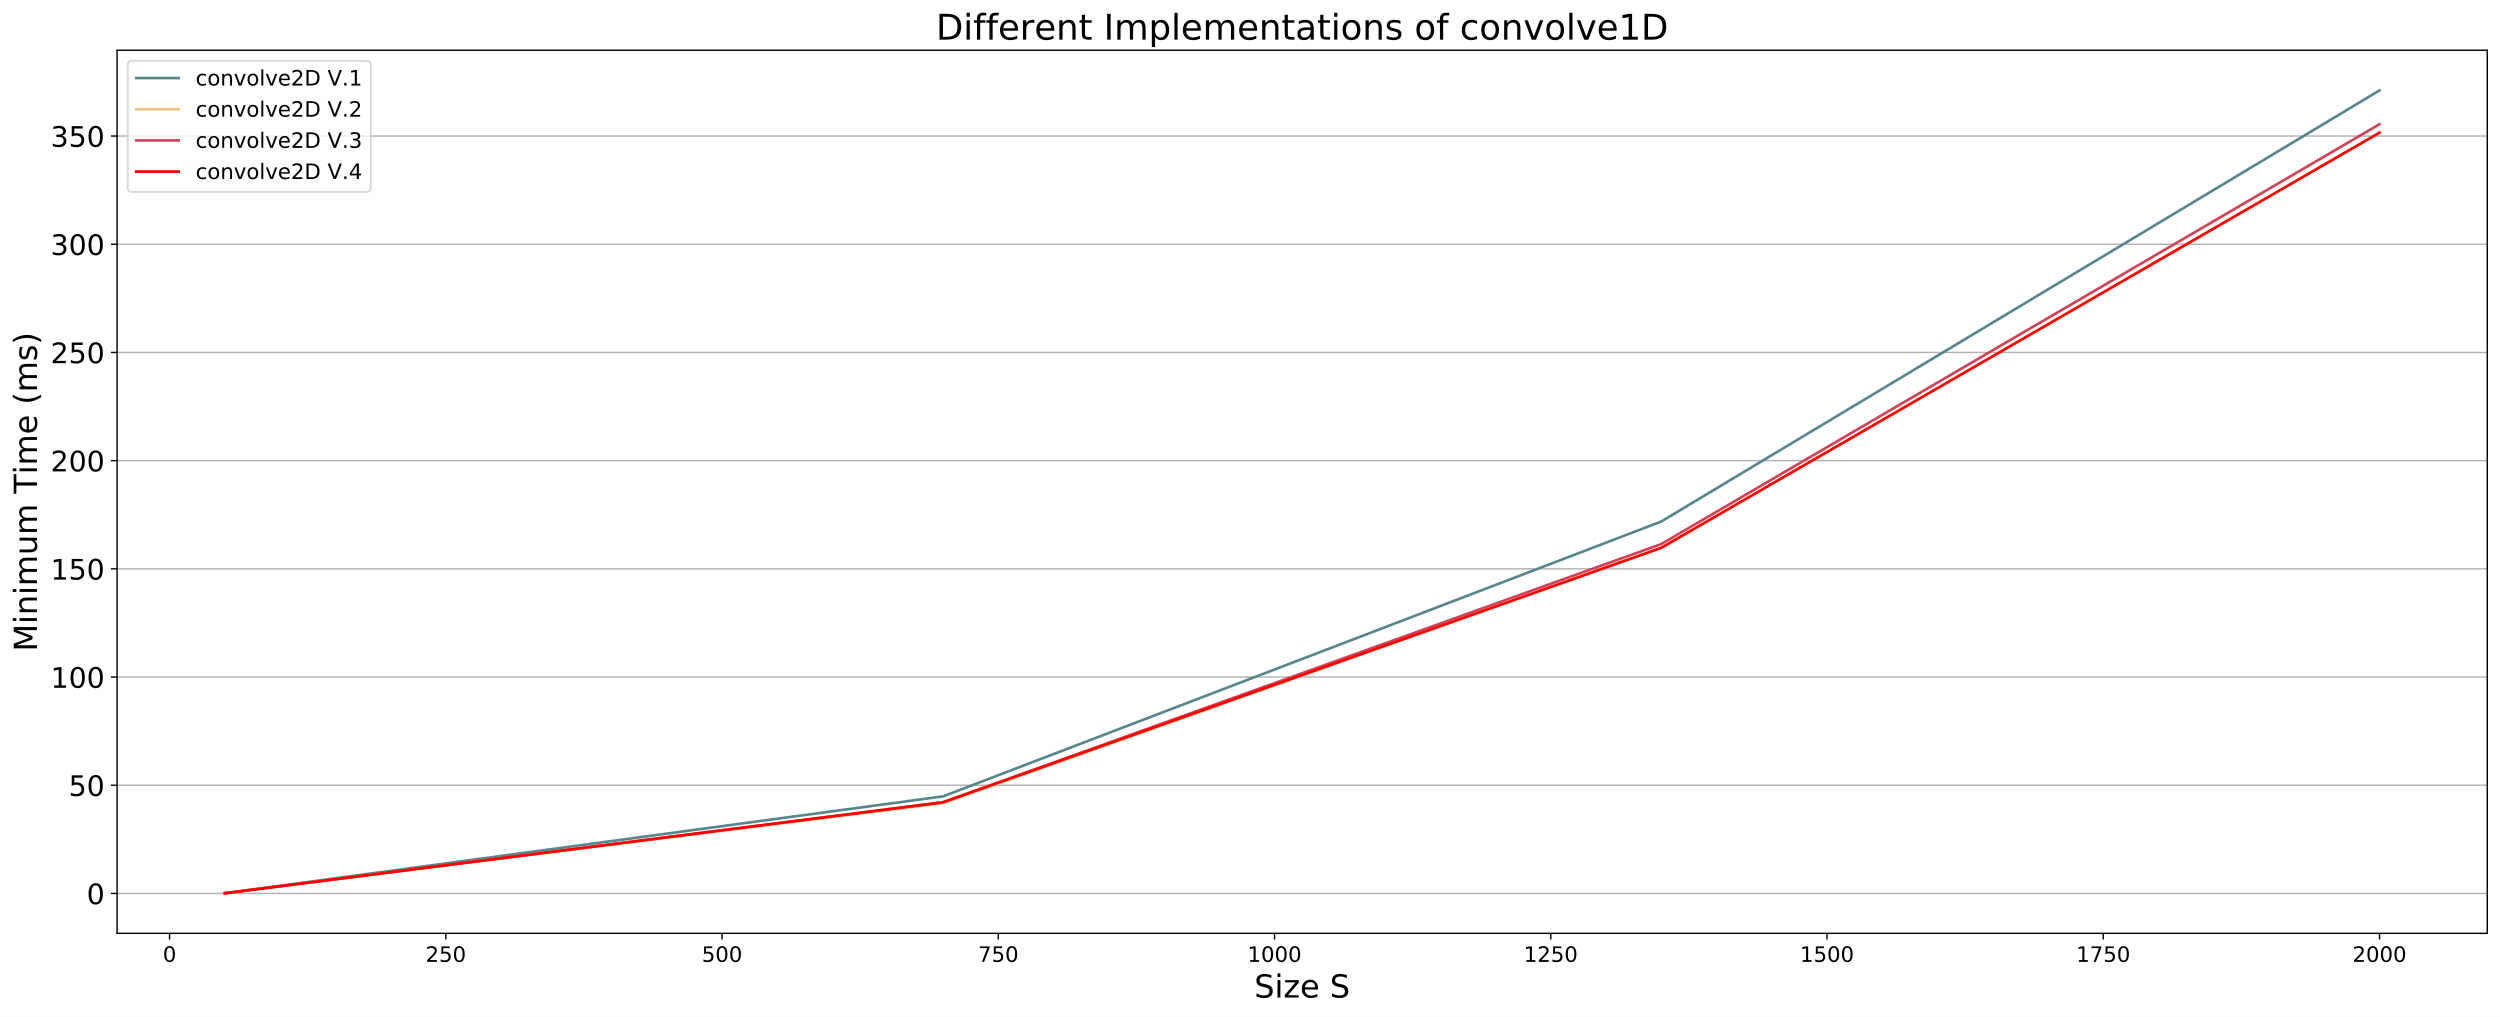
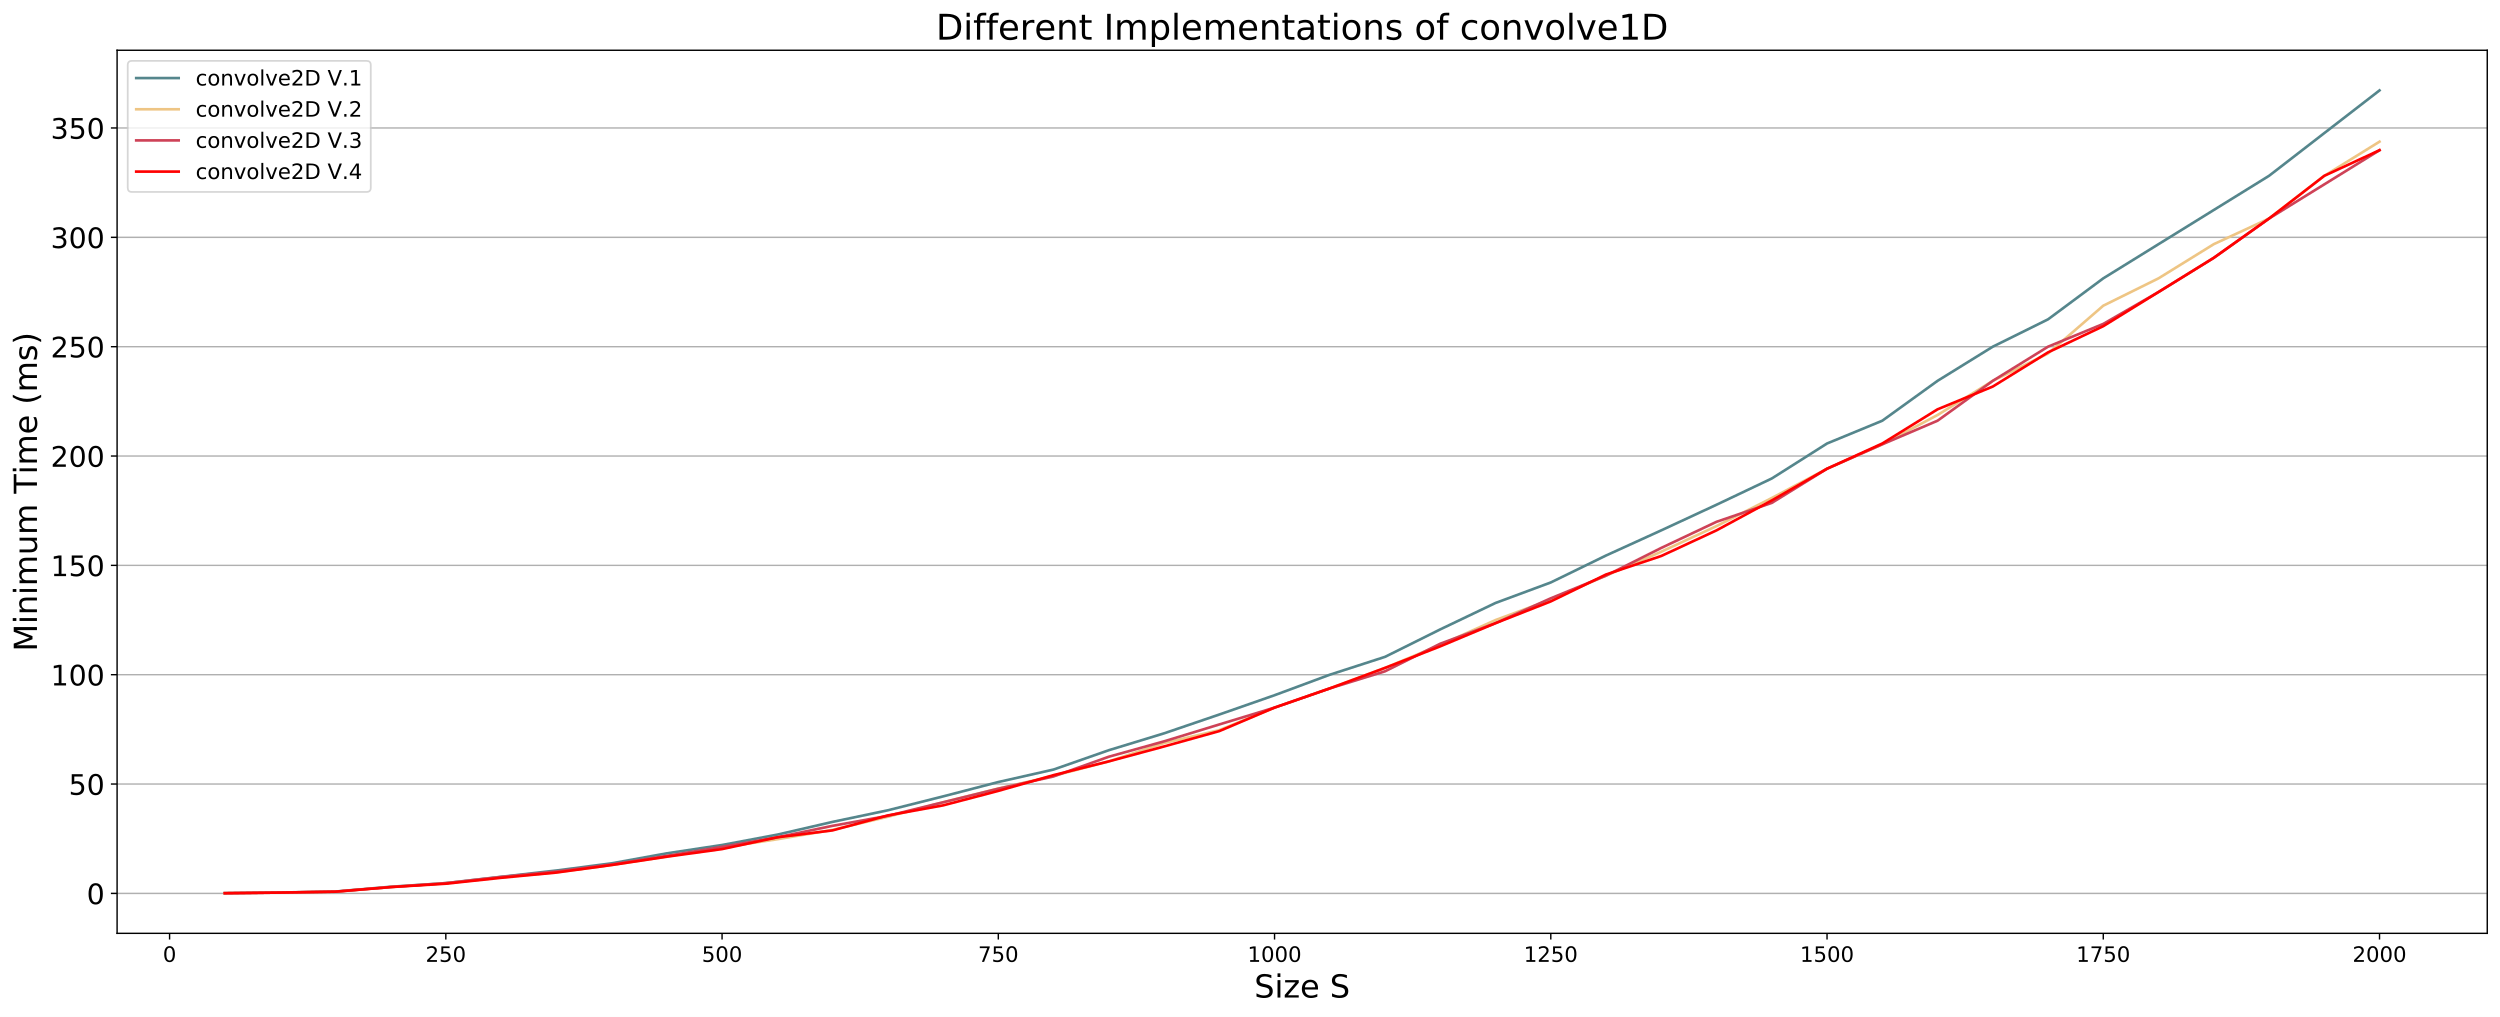
<svg xmlns="http://www.w3.org/2000/svg" xmlns:xlink="http://www.w3.org/1999/xlink" height="574.591pt" version="1.1" viewBox="0 0 1412.561 574.591" width="1412.561pt">
  <defs>
    <style type="text/css">
*{stroke-linecap:butt;stroke-linejoin:round;}
  </style>
  </defs>
  <g id="figure_1">
    <g id="patch_1">
      <path d="M 0 574.591  L 1412.561 574.591  L 1412.561 0  L 0 0  z " style="fill:#ffffff;" />
    </g>
    <g id="axes_1">
      <g id="patch_2">
        <path d="M 66.161 527.357  L 1405.361 527.357  L 1405.361 28.397  L 66.161 28.397  z " style="fill:#ffffff;" />
      </g>
      <g id="matplotlib.axis_1">
        <g id="xtick_1">
          <g id="line2d_1">
            <defs>
-               <path d="M 0 0  L 0 3.5  " id="m0a2c5db273" style="stroke:#000000;stroke-width:0.8;" />
-             </defs>
-             <g>
-               <use style="stroke:#000000;stroke-width:0.8;" x="95.817" xlink:href="#m0a2c5db273" y="527.357" />
+               <path d="M 0 0  L 0 3.5  " id="m485546e4a4" style="stroke:#000000;stroke-width:0.8;" />
+             </defs>
+             <g>
+               <use style="stroke:#000000;stroke-width:0.8;" x="95.817" xlink:href="#m485546e4a4" y="527.357" />
            </g>
          </g>
          <g id="text_1">
            <defs>
              <path d="M 31.781 66.406  Q 24.172 66.406 20.328 58.906  Q 16.5 51.422 16.5 36.375  Q 16.5 21.391 20.328 13.891  Q 24.172 6.391 31.781 6.391  Q 39.453 6.391 43.281 13.891  Q 47.125 21.391 47.125 36.375  Q 47.125 51.422 43.281 58.906  Q 39.453 66.406 31.781 66.406  z M 31.781 74.219  Q 44.047 74.219 50.516 64.516  Q 56.984 54.828 56.984 36.375  Q 56.984 17.969 50.516 8.266  Q 44.047 -1.422 31.781 -1.422  Q 19.531 -1.422 13.062 8.266  Q 6.594 17.969 6.594 36.375  Q 6.594 54.828 13.062 64.516  Q 19.531 74.219 31.781 74.219  z " id="DejaVuSans-48" />
            </defs>
            <g transform="translate(91.99907 543.475)scale(0.12 -0.12)">
              <use xlink:href="#DejaVuSans-48" />
            </g>
          </g>
        </g>
        <g id="xtick_2">
          <g id="line2d_2">
            <g>
-               <use style="stroke:#000000;stroke-width:0.8;" x="251.9" xlink:href="#m0a2c5db273" y="527.357" />
+               <use style="stroke:#000000;stroke-width:0.8;" x="251.9" xlink:href="#m485546e4a4" y="527.357" />
            </g>
          </g>
          <g id="text_2">
            <defs>
              <path d="M 19.188 8.297  L 53.609 8.297  L 53.609 0  L 7.328 0  L 7.328 8.297  Q 12.938 14.109 22.625 23.891  Q 32.328 33.688 34.812 36.531  Q 39.547 41.844 41.422 45.531  Q 43.312 49.219 43.312 52.781  Q 43.312 58.594 39.234 62.25  Q 35.156 65.922 28.609 65.922  Q 23.969 65.922 18.812 64.312  Q 13.672 62.703 7.812 59.422  L 7.812 69.391  Q 13.766 71.781 18.938 73  Q 24.125 74.219 28.422 74.219  Q 39.75 74.219 46.484 68.547  Q 53.219 62.891 53.219 53.422  Q 53.219 48.922 51.531 44.891  Q 49.859 40.875 45.406 35.406  Q 44.188 33.984 37.641 27.219  Q 31.109 20.453 19.188 8.297  z " id="DejaVuSans-50" />
              <path d="M 10.797 72.906  L 49.516 72.906  L 49.516 64.594  L 19.828 64.594  L 19.828 46.734  Q 21.969 47.469 24.109 47.828  Q 26.266 48.188 28.422 48.188  Q 40.625 48.188 47.75 41.5  Q 54.891 34.812 54.891 23.391  Q 54.891 11.625 47.562 5.094  Q 40.234 -1.422 26.906 -1.422  Q 22.312 -1.422 17.547 -0.641  Q 12.797 0.141 7.719 1.703  L 7.719 11.625  Q 12.109 9.234 16.797 8.062  Q 21.484 6.891 26.703 6.891  Q 35.156 6.891 40.078 11.328  Q 45.016 15.766 45.016 23.391  Q 45.016 31 40.078 35.438  Q 35.156 39.891 26.703 39.891  Q 22.75 39.891 18.812 39.016  Q 14.891 38.141 10.797 36.281  z " id="DejaVuSans-53" />
            </defs>
            <g transform="translate(240.448 543.475)scale(0.12 -0.12)">
              <use xlink:href="#DejaVuSans-50" />
              <use x="63.623" xlink:href="#DejaVuSans-53" />
              <use x="127.246" xlink:href="#DejaVuSans-48" />
            </g>
          </g>
        </g>
        <g id="xtick_3">
          <g id="line2d_3">
            <g>
-               <use style="stroke:#000000;stroke-width:0.8;" x="407.984" xlink:href="#m0a2c5db273" y="527.357" />
+               <use style="stroke:#000000;stroke-width:0.8;" x="407.984" xlink:href="#m485546e4a4" y="527.357" />
            </g>
          </g>
          <g id="text_3">
            <g transform="translate(396.5319 543.475)scale(0.12 -0.12)">
              <use xlink:href="#DejaVuSans-53" />
              <use x="63.623" xlink:href="#DejaVuSans-48" />
              <use x="127.246" xlink:href="#DejaVuSans-48" />
            </g>
          </g>
        </g>
        <g id="xtick_4">
          <g id="line2d_4">
            <g>
-               <use style="stroke:#000000;stroke-width:0.8;" x="564.068" xlink:href="#m0a2c5db273" y="527.357" />
+               <use style="stroke:#000000;stroke-width:0.8;" x="564.068" xlink:href="#m485546e4a4" y="527.357" />
            </g>
          </g>
          <g id="text_4">
            <defs>
              <path d="M 8.203 72.906  L 55.078 72.906  L 55.078 68.703  L 28.609 0  L 18.312 0  L 43.219 64.594  L 8.203 64.594  z " id="DejaVuSans-55" />
            </defs>
            <g transform="translate(552.6158 543.475)scale(0.12 -0.12)">
              <use xlink:href="#DejaVuSans-55" />
              <use x="63.623" xlink:href="#DejaVuSans-53" />
              <use x="127.246" xlink:href="#DejaVuSans-48" />
            </g>
          </g>
        </g>
        <g id="xtick_5">
          <g id="line2d_5">
            <g>
-               <use style="stroke:#000000;stroke-width:0.8;" x="720.152" xlink:href="#m0a2c5db273" y="527.357" />
+               <use style="stroke:#000000;stroke-width:0.8;" x="720.152" xlink:href="#m485546e4a4" y="527.357" />
            </g>
          </g>
          <g id="text_5">
            <defs>
              <path d="M 12.406 8.297  L 28.516 8.297  L 28.516 63.922  L 10.984 60.406  L 10.984 69.391  L 28.422 72.906  L 38.281 72.906  L 38.281 8.297  L 54.391 8.297  L 54.391 0  L 12.406 0  z " id="DejaVuSans-49" />
            </defs>
            <g transform="translate(704.8822 543.475)scale(0.12 -0.12)">
              <use xlink:href="#DejaVuSans-49" />
              <use x="63.623" xlink:href="#DejaVuSans-48" />
              <use x="127.246" xlink:href="#DejaVuSans-48" />
              <use x="190.869" xlink:href="#DejaVuSans-48" />
            </g>
          </g>
        </g>
        <g id="xtick_6">
          <g id="line2d_6">
            <g>
-               <use style="stroke:#000000;stroke-width:0.8;" x="876.236" xlink:href="#m0a2c5db273" y="527.357" />
+               <use style="stroke:#000000;stroke-width:0.8;" x="876.236" xlink:href="#m485546e4a4" y="527.357" />
            </g>
          </g>
          <g id="text_6">
            <g transform="translate(860.9661 543.475)scale(0.12 -0.12)">
              <use xlink:href="#DejaVuSans-49" />
              <use x="63.623" xlink:href="#DejaVuSans-50" />
              <use x="127.246" xlink:href="#DejaVuSans-53" />
              <use x="190.869" xlink:href="#DejaVuSans-48" />
            </g>
          </g>
        </g>
        <g id="xtick_7">
          <g id="line2d_7">
            <g>
-               <use style="stroke:#000000;stroke-width:0.8;" x="1032.32" xlink:href="#m0a2c5db273" y="527.357" />
+               <use style="stroke:#000000;stroke-width:0.8;" x="1032.32" xlink:href="#m485546e4a4" y="527.357" />
            </g>
          </g>
          <g id="text_7">
            <g transform="translate(1017.05 543.475)scale(0.12 -0.12)">
              <use xlink:href="#DejaVuSans-49" />
              <use x="63.623" xlink:href="#DejaVuSans-53" />
              <use x="127.246" xlink:href="#DejaVuSans-48" />
              <use x="190.869" xlink:href="#DejaVuSans-48" />
            </g>
          </g>
        </g>
        <g id="xtick_8">
          <g id="line2d_8">
            <g>
-               <use style="stroke:#000000;stroke-width:0.8;" x="1188.404" xlink:href="#m0a2c5db273" y="527.357" />
+               <use style="stroke:#000000;stroke-width:0.8;" x="1188.404" xlink:href="#m485546e4a4" y="527.357" />
            </g>
          </g>
          <g id="text_8">
            <g transform="translate(1173.134 543.475)scale(0.12 -0.12)">
              <use xlink:href="#DejaVuSans-49" />
              <use x="63.623" xlink:href="#DejaVuSans-55" />
              <use x="127.246" xlink:href="#DejaVuSans-53" />
              <use x="190.869" xlink:href="#DejaVuSans-48" />
            </g>
          </g>
        </g>
        <g id="xtick_9">
          <g id="line2d_9">
            <g>
-               <use style="stroke:#000000;stroke-width:0.8;" x="1344.488" xlink:href="#m0a2c5db273" y="527.357" />
+               <use style="stroke:#000000;stroke-width:0.8;" x="1344.488" xlink:href="#m485546e4a4" y="527.357" />
            </g>
          </g>
          <g id="text_9">
            <g transform="translate(1329.218 543.475)scale(0.12 -0.12)">
              <use xlink:href="#DejaVuSans-50" />
              <use x="63.623" xlink:href="#DejaVuSans-48" />
              <use x="127.246" xlink:href="#DejaVuSans-48" />
              <use x="190.869" xlink:href="#DejaVuSans-48" />
            </g>
          </g>
        </g>
        <g id="text_10">
          <defs>
            <path d="M 53.516 70.516  L 53.516 60.891  Q 47.906 63.578 42.922 64.891  Q 37.938 66.219 33.297 66.219  Q 25.25 66.219 20.875 63.094  Q 16.5 59.969 16.5 54.203  Q 16.5 49.359 19.406 46.891  Q 22.312 44.438 30.422 42.922  L 36.375 41.703  Q 47.406 39.594 52.656 34.297  Q 57.906 29 57.906 20.125  Q 57.906 9.516 50.797 4.047  Q 43.703 -1.422 29.984 -1.422  Q 24.812 -1.422 18.969 -0.25  Q 13.141 0.922 6.891 3.219  L 6.891 13.375  Q 12.891 10.016 18.656 8.297  Q 24.422 6.594 29.984 6.594  Q 38.422 6.594 43.016 9.906  Q 47.609 13.234 47.609 19.391  Q 47.609 24.75 44.312 27.781  Q 41.016 30.812 33.5 32.328  L 27.484 33.5  Q 16.453 35.688 11.516 40.375  Q 6.594 45.062 6.594 53.422  Q 6.594 63.094 13.406 68.656  Q 20.219 74.219 32.172 74.219  Q 37.312 74.219 42.625 73.281  Q 47.953 72.359 53.516 70.516  z " id="DejaVuSans-83" />
            <path d="M 9.422 54.688  L 18.406 54.688  L 18.406 0  L 9.422 0  z M 9.422 75.984  L 18.406 75.984  L 18.406 64.594  L 9.422 64.594  z " id="DejaVuSans-105" />
            <path d="M 5.516 54.688  L 48.188 54.688  L 48.188 46.484  L 14.406 7.172  L 48.188 7.172  L 48.188 0  L 4.297 0  L 4.297 8.203  L 38.094 47.516  L 5.516 47.516  z " id="DejaVuSans-122" />
            <path d="M 56.203 29.594  L 56.203 25.203  L 14.891 25.203  Q 15.484 15.922 20.484 11.062  Q 25.484 6.203 34.422 6.203  Q 39.594 6.203 44.453 7.469  Q 49.312 8.734 54.109 11.281  L 54.109 2.781  Q 49.266 0.734 44.188 -0.344  Q 39.109 -1.422 33.891 -1.422  Q 20.797 -1.422 13.156 6.188  Q 5.516 13.812 5.516 26.812  Q 5.516 40.234 12.766 48.109  Q 20.016 56 32.328 56  Q 43.359 56 49.781 48.891  Q 56.203 41.797 56.203 29.594  z M 47.219 32.234  Q 47.125 39.594 43.094 43.984  Q 39.062 48.391 32.422 48.391  Q 24.906 48.391 20.391 44.141  Q 15.875 39.891 15.188 32.172  z " id="DejaVuSans-101" />
            <path id="DejaVuSans-32" />
          </defs>
          <g transform="translate(708.7114 563.6478)scale(0.18 -0.18)">
            <use xlink:href="#DejaVuSans-83" />
            <use x="63.477" xlink:href="#DejaVuSans-105" />
            <use x="91.26" xlink:href="#DejaVuSans-122" />
            <use x="143.75" xlink:href="#DejaVuSans-101" />
            <use x="205.273" xlink:href="#DejaVuSans-32" />
            <use x="237.061" xlink:href="#DejaVuSans-83" />
          </g>
        </g>
      </g>
      <g id="matplotlib.axis_2">
        <g id="ytick_1">
          <g id="line2d_10">
-             <path clip-path="url(#pbd339a9c5f)" d="M 66.161 504.801  L 1405.361 504.801  " style="fill:none;stroke:#b0b0b0;stroke-linecap:square;stroke-width:0.8;" />
+             <path clip-path="url(#p4a78589c03)" d="M 66.161 504.794  L 1405.361 504.794  " style="fill:none;stroke:#b0b0b0;stroke-linecap:square;stroke-width:0.8;" />
          </g>
          <g id="line2d_11">
            <defs>
-               <path d="M 0 0  L -3.5 0  " id="me8e2645ef2" style="stroke:#000000;stroke-width:0.8;" />
-             </defs>
-             <g>
-               <use style="stroke:#000000;stroke-width:0.8;" x="66.161" xlink:href="#me8e2645ef2" y="504.801" />
+               <path d="M 0 0  L -3.5 0  " id="m4f7c44a7b8" style="stroke:#000000;stroke-width:0.8;" />
+             </defs>
+             <g>
+               <use style="stroke:#000000;stroke-width:0.8;" x="66.161" xlink:href="#m4f7c44a7b8" y="504.794" />
            </g>
          </g>
          <g id="text_11">
-             <g transform="translate(48.98063 510.8798)scale(0.16 -0.16)">
+             <g transform="translate(48.98063 510.8732)scale(0.16 -0.16)">
              <use xlink:href="#DejaVuSans-48" />
            </g>
          </g>
        </g>
        <g id="ytick_2">
          <g id="line2d_12">
-             <path clip-path="url(#pbd339a9c5f)" d="M 66.161 443.668  L 1405.361 443.668  " style="fill:none;stroke:#b0b0b0;stroke-linecap:square;stroke-width:0.8;" />
+             <path clip-path="url(#p4a78589c03)" d="M 66.161 443.012  L 1405.361 443.012  " style="fill:none;stroke:#b0b0b0;stroke-linecap:square;stroke-width:0.8;" />
          </g>
          <g id="line2d_13">
            <g>
-               <use style="stroke:#000000;stroke-width:0.8;" x="66.161" xlink:href="#me8e2645ef2" y="443.668" />
+               <use style="stroke:#000000;stroke-width:0.8;" x="66.161" xlink:href="#m4f7c44a7b8" y="443.012" />
            </g>
          </g>
          <g id="text_12">
-             <g transform="translate(38.80062 449.7464)scale(0.16 -0.16)">
+             <g transform="translate(38.80062 449.0904)scale(0.16 -0.16)">
              <use xlink:href="#DejaVuSans-53" />
              <use x="63.623" xlink:href="#DejaVuSans-48" />
            </g>
          </g>
        </g>
        <g id="ytick_3">
          <g id="line2d_14">
-             <path clip-path="url(#pbd339a9c5f)" d="M 66.161 382.534  L 1405.361 382.534  " style="fill:none;stroke:#b0b0b0;stroke-linecap:square;stroke-width:0.8;" />
+             <path clip-path="url(#p4a78589c03)" d="M 66.161 381.229  L 1405.361 381.229  " style="fill:none;stroke:#b0b0b0;stroke-linecap:square;stroke-width:0.8;" />
          </g>
          <g id="line2d_15">
            <g>
-               <use style="stroke:#000000;stroke-width:0.8;" x="66.161" xlink:href="#me8e2645ef2" y="382.534" />
+               <use style="stroke:#000000;stroke-width:0.8;" x="66.161" xlink:href="#m4f7c44a7b8" y="381.229" />
            </g>
          </g>
          <g id="text_13">
-             <g transform="translate(28.62063 388.6131)scale(0.16 -0.16)">
+             <g transform="translate(28.62063 387.3076)scale(0.16 -0.16)">
              <use xlink:href="#DejaVuSans-49" />
              <use x="63.623" xlink:href="#DejaVuSans-48" />
              <use x="127.246" xlink:href="#DejaVuSans-48" />
            </g>
          </g>
        </g>
        <g id="ytick_4">
          <g id="line2d_16">
-             <path clip-path="url(#pbd339a9c5f)" d="M 66.161 321.401  L 1405.361 321.401  " style="fill:none;stroke:#b0b0b0;stroke-linecap:square;stroke-width:0.8;" />
+             <path clip-path="url(#p4a78589c03)" d="M 66.161 319.446  L 1405.361 319.446  " style="fill:none;stroke:#b0b0b0;stroke-linecap:square;stroke-width:0.8;" />
          </g>
          <g id="line2d_17">
            <g>
-               <use style="stroke:#000000;stroke-width:0.8;" x="66.161" xlink:href="#me8e2645ef2" y="321.401" />
+               <use style="stroke:#000000;stroke-width:0.8;" x="66.161" xlink:href="#m4f7c44a7b8" y="319.446" />
            </g>
          </g>
          <g id="text_14">
-             <g transform="translate(28.62063 327.4797)scale(0.16 -0.16)">
+             <g transform="translate(28.62063 325.5247)scale(0.16 -0.16)">
              <use xlink:href="#DejaVuSans-49" />
              <use x="63.623" xlink:href="#DejaVuSans-53" />
              <use x="127.246" xlink:href="#DejaVuSans-48" />
            </g>
          </g>
        </g>
        <g id="ytick_5">
          <g id="line2d_18">
-             <path clip-path="url(#pbd339a9c5f)" d="M 66.161 260.268  L 1405.361 260.268  " style="fill:none;stroke:#b0b0b0;stroke-linecap:square;stroke-width:0.8;" />
+             <path clip-path="url(#p4a78589c03)" d="M 66.161 257.663  L 1405.361 257.663  " style="fill:none;stroke:#b0b0b0;stroke-linecap:square;stroke-width:0.8;" />
          </g>
          <g id="line2d_19">
            <g>
-               <use style="stroke:#000000;stroke-width:0.8;" x="66.161" xlink:href="#me8e2645ef2" y="260.268" />
+               <use style="stroke:#000000;stroke-width:0.8;" x="66.161" xlink:href="#m4f7c44a7b8" y="257.663" />
            </g>
          </g>
          <g id="text_15">
-             <g transform="translate(28.62063 266.3464)scale(0.16 -0.16)">
+             <g transform="translate(28.62063 263.7419)scale(0.16 -0.16)">
              <use xlink:href="#DejaVuSans-50" />
              <use x="63.623" xlink:href="#DejaVuSans-48" />
              <use x="127.246" xlink:href="#DejaVuSans-48" />
            </g>
          </g>
        </g>
        <g id="ytick_6">
          <g id="line2d_20">
-             <path clip-path="url(#pbd339a9c5f)" d="M 66.161 199.134  L 1405.361 199.134  " style="fill:none;stroke:#b0b0b0;stroke-linecap:square;stroke-width:0.8;" />
+             <path clip-path="url(#p4a78589c03)" d="M 66.161 195.88  L 1405.361 195.88  " style="fill:none;stroke:#b0b0b0;stroke-linecap:square;stroke-width:0.8;" />
          </g>
          <g id="line2d_21">
            <g>
-               <use style="stroke:#000000;stroke-width:0.8;" x="66.161" xlink:href="#me8e2645ef2" y="199.134" />
+               <use style="stroke:#000000;stroke-width:0.8;" x="66.161" xlink:href="#m4f7c44a7b8" y="195.88" />
            </g>
          </g>
          <g id="text_16">
-             <g transform="translate(28.62063 205.213)scale(0.16 -0.16)">
+             <g transform="translate(28.62063 201.9591)scale(0.16 -0.16)">
              <use xlink:href="#DejaVuSans-50" />
              <use x="63.623" xlink:href="#DejaVuSans-53" />
              <use x="127.246" xlink:href="#DejaVuSans-48" />
            </g>
          </g>
        </g>
        <g id="ytick_7">
          <g id="line2d_22">
-             <path clip-path="url(#pbd339a9c5f)" d="M 66.161 138.001  L 1405.361 138.001  " style="fill:none;stroke:#b0b0b0;stroke-linecap:square;stroke-width:0.8;" />
+             <path clip-path="url(#p4a78589c03)" d="M 66.161 134.098  L 1405.361 134.098  " style="fill:none;stroke:#b0b0b0;stroke-linecap:square;stroke-width:0.8;" />
          </g>
          <g id="line2d_23">
            <g>
-               <use style="stroke:#000000;stroke-width:0.8;" x="66.161" xlink:href="#me8e2645ef2" y="138.001" />
+               <use style="stroke:#000000;stroke-width:0.8;" x="66.161" xlink:href="#m4f7c44a7b8" y="134.098" />
            </g>
          </g>
          <g id="text_17">
            <defs>
              <path d="M 40.578 39.312  Q 47.656 37.797 51.625 33  Q 55.609 28.219 55.609 21.188  Q 55.609 10.406 48.188 4.484  Q 40.766 -1.422 27.094 -1.422  Q 22.516 -1.422 17.656 -0.516  Q 12.797 0.391 7.625 2.203  L 7.625 11.719  Q 11.719 9.328 16.594 8.109  Q 21.484 6.891 26.812 6.891  Q 36.078 6.891 40.938 10.547  Q 45.797 14.203 45.797 21.188  Q 45.797 27.641 41.281 31.266  Q 36.766 34.906 28.719 34.906  L 20.219 34.906  L 20.219 43.016  L 29.109 43.016  Q 36.375 43.016 40.234 45.922  Q 44.094 48.828 44.094 54.297  Q 44.094 59.906 40.109 62.906  Q 36.141 65.922 28.719 65.922  Q 24.656 65.922 20.016 65.031  Q 15.375 64.156 9.812 62.312  L 9.812 71.094  Q 15.438 72.656 20.344 73.438  Q 25.25 74.219 29.594 74.219  Q 40.828 74.219 47.359 69.109  Q 53.906 64.016 53.906 55.328  Q 53.906 49.266 50.438 45.094  Q 46.969 40.922 40.578 39.312  z " id="DejaVuSans-51" />
            </defs>
-             <g transform="translate(28.62063 144.0796)scale(0.16 -0.16)">
+             <g transform="translate(28.62063 140.1763)scale(0.16 -0.16)">
              <use xlink:href="#DejaVuSans-51" />
              <use x="63.623" xlink:href="#DejaVuSans-48" />
              <use x="127.246" xlink:href="#DejaVuSans-48" />
            </g>
          </g>
        </g>
        <g id="ytick_8">
          <g id="line2d_24">
-             <path clip-path="url(#pbd339a9c5f)" d="M 66.161 76.868  L 1405.361 76.868  " style="fill:none;stroke:#b0b0b0;stroke-linecap:square;stroke-width:0.8;" />
+             <path clip-path="url(#p4a78589c03)" d="M 66.161 72.315  L 1405.361 72.315  " style="fill:none;stroke:#b0b0b0;stroke-linecap:square;stroke-width:0.8;" />
          </g>
          <g id="line2d_25">
            <g>
-               <use style="stroke:#000000;stroke-width:0.8;" x="66.161" xlink:href="#me8e2645ef2" y="76.868" />
+               <use style="stroke:#000000;stroke-width:0.8;" x="66.161" xlink:href="#m4f7c44a7b8" y="72.315" />
            </g>
          </g>
          <g id="text_18">
-             <g transform="translate(28.62063 82.94626)scale(0.16 -0.16)">
+             <g transform="translate(28.62063 78.39347)scale(0.16 -0.16)">
              <use xlink:href="#DejaVuSans-51" />
              <use x="63.623" xlink:href="#DejaVuSans-53" />
              <use x="127.246" xlink:href="#DejaVuSans-48" />
            </g>
          </g>
        </g>
        <g id="text_19">
          <defs>
            <path d="M 9.812 72.906  L 24.516 72.906  L 43.109 23.297  L 61.812 72.906  L 76.516 72.906  L 76.516 0  L 66.891 0  L 66.891 64.016  L 48.094 14.016  L 38.188 14.016  L 19.391 64.016  L 19.391 0  L 9.812 0  z " id="DejaVuSans-77" />
            <path d="M 54.891 33.016  L 54.891 0  L 45.906 0  L 45.906 32.719  Q 45.906 40.484 42.875 44.328  Q 39.844 48.188 33.797 48.188  Q 26.516 48.188 22.312 43.547  Q 18.109 38.922 18.109 30.906  L 18.109 0  L 9.078 0  L 9.078 54.688  L 18.109 54.688  L 18.109 46.188  Q 21.344 51.125 25.703 53.562  Q 30.078 56 35.797 56  Q 45.219 56 50.047 50.172  Q 54.891 44.344 54.891 33.016  z " id="DejaVuSans-110" />
            <path d="M 52 44.188  Q 55.375 50.25 60.062 53.125  Q 64.75 56 71.094 56  Q 79.641 56 84.281 50.016  Q 88.922 44.047 88.922 33.016  L 88.922 0  L 79.891 0  L 79.891 32.719  Q 79.891 40.578 77.094 44.375  Q 74.312 48.188 68.609 48.188  Q 61.625 48.188 57.562 43.547  Q 53.516 38.922 53.516 30.906  L 53.516 0  L 44.484 0  L 44.484 32.719  Q 44.484 40.625 41.703 44.406  Q 38.922 48.188 33.109 48.188  Q 26.219 48.188 22.156 43.531  Q 18.109 38.875 18.109 30.906  L 18.109 0  L 9.078 0  L 9.078 54.688  L 18.109 54.688  L 18.109 46.188  Q 21.188 51.219 25.484 53.609  Q 29.781 56 35.688 56  Q 41.656 56 45.828 52.969  Q 50 49.953 52 44.188  z " id="DejaVuSans-109" />
            <path d="M 8.5 21.578  L 8.5 54.688  L 17.484 54.688  L 17.484 21.922  Q 17.484 14.156 20.5 10.266  Q 23.531 6.391 29.594 6.391  Q 36.859 6.391 41.078 11.031  Q 45.312 15.672 45.312 23.688  L 45.312 54.688  L 54.297 54.688  L 54.297 0  L 45.312 0  L 45.312 8.406  Q 42.047 3.422 37.719 1  Q 33.406 -1.422 27.688 -1.422  Q 18.266 -1.422 13.375 4.438  Q 8.5 10.297 8.5 21.578  z M 31.109 56  z " id="DejaVuSans-117" />
            <path d="M -0.297 72.906  L 61.375 72.906  L 61.375 64.594  L 35.5 64.594  L 35.5 0  L 25.594 0  L 25.594 64.594  L -0.297 64.594  z " id="DejaVuSans-84" />
            <path d="M 31 75.875  Q 24.469 64.656 21.281 53.656  Q 18.109 42.672 18.109 31.391  Q 18.109 20.125 21.312 9.062  Q 24.516 -2 31 -13.188  L 23.188 -13.188  Q 15.875 -1.703 12.234 9.375  Q 8.594 20.453 8.594 31.391  Q 8.594 42.281 12.203 53.312  Q 15.828 64.359 23.188 75.875  z " id="DejaVuSans-40" />
            <path d="M 44.281 53.078  L 44.281 44.578  Q 40.484 46.531 36.375 47.5  Q 32.281 48.484 27.875 48.484  Q 21.188 48.484 17.844 46.438  Q 14.5 44.391 14.5 40.281  Q 14.5 37.156 16.891 35.375  Q 19.281 33.594 26.516 31.984  L 29.594 31.297  Q 39.156 29.25 43.188 25.516  Q 47.219 21.781 47.219 15.094  Q 47.219 7.469 41.188 3.016  Q 35.156 -1.422 24.609 -1.422  Q 20.219 -1.422 15.453 -0.562  Q 10.688 0.297 5.422 2  L 5.422 11.281  Q 10.406 8.688 15.234 7.391  Q 20.062 6.109 24.812 6.109  Q 31.156 6.109 34.562 8.281  Q 37.984 10.453 37.984 14.406  Q 37.984 18.062 35.516 20.016  Q 33.062 21.969 24.703 23.781  L 21.578 24.516  Q 13.234 26.266 9.516 29.906  Q 5.812 33.547 5.812 39.891  Q 5.812 47.609 11.281 51.797  Q 16.75 56 26.812 56  Q 31.781 56 36.172 55.266  Q 40.578 54.547 44.281 53.078  z " id="DejaVuSans-115" />
            <path d="M 8.016 75.875  L 15.828 75.875  Q 23.141 64.359 26.781 53.312  Q 30.422 42.281 30.422 31.391  Q 30.422 20.453 26.781 9.375  Q 23.141 -1.703 15.828 -13.188  L 8.016 -13.188  Q 14.5 -2 17.703 9.062  Q 20.906 20.125 20.906 31.391  Q 20.906 42.672 17.703 53.656  Q 14.5 64.656 8.016 75.875  z " id="DejaVuSans-41" />
          </defs>
          <g transform="translate(20.87719 368.0794)rotate(-90)scale(0.18 -0.18)">
            <use xlink:href="#DejaVuSans-77" />
            <use x="86.279" xlink:href="#DejaVuSans-105" />
            <use x="114.062" xlink:href="#DejaVuSans-110" />
            <use x="177.441" xlink:href="#DejaVuSans-105" />
            <use x="205.225" xlink:href="#DejaVuSans-109" />
            <use x="302.637" xlink:href="#DejaVuSans-117" />
            <use x="366.016" xlink:href="#DejaVuSans-109" />
            <use x="463.428" xlink:href="#DejaVuSans-32" />
            <use x="495.215" xlink:href="#DejaVuSans-84" />
            <use x="556.252" xlink:href="#DejaVuSans-105" />
            <use x="584.035" xlink:href="#DejaVuSans-109" />
            <use x="681.447" xlink:href="#DejaVuSans-101" />
            <use x="742.971" xlink:href="#DejaVuSans-32" />
            <use x="774.758" xlink:href="#DejaVuSans-40" />
            <use x="813.771" xlink:href="#DejaVuSans-109" />
            <use x="911.184" xlink:href="#DejaVuSans-115" />
            <use x="963.283" xlink:href="#DejaVuSans-41" />
          </g>
        </g>
      </g>
      <g id="line2d_26">
-         <path clip-path="url(#pbd339a9c5f)" d="M 127.033 504.662  L 532.852 449.954  L 938.67 294.655  L 1344.488 51.077  " style="fill:none;stroke:#55868c;stroke-linecap:square;stroke-width:1.5;" />
+         <path clip-path="url(#p4a78589c03)" d="M 127.033 504.645  L 158.25 504.298  L 189.467 503.733  L 220.684 501.045  L 251.9 498.974  L 283.117 495.411  L 314.334 491.859  L 345.551 487.804  L 376.768 482.15  L 407.984 477.443  L 439.201 471.586  L 470.418 464.384  L 501.635 457.831  L 532.852 449.987  L 564.068 441.867  L 595.285 434.806  L 626.502 423.888  L 657.719 414.356  L 688.935 403.716  L 720.152 392.813  L 751.369 381.229  L 782.586 371.13  L 813.803 355.603  L 845.019 340.684  L 876.236 329.1  L 907.453 313.868  L 938.67 299.656  L 969.886 285.176  L 1001.103 270.351  L 1032.32 250.584  L 1063.537 237.712  L 1094.754 215.187  L 1125.97 195.88  L 1157.187 180.435  L 1188.404 157.266  L 1219.621 137.959  L 1250.838 118.652  L 1282.054 99.345  L 1313.271 75.211  L 1344.488 51.077  " style="fill:none;stroke:#55868c;stroke-linecap:square;stroke-width:1.5;" />
      </g>
      <g id="line2d_27">
-         <path clip-path="url(#pbd339a9c5f)" d="M 127.033 504.671  L 532.852 453.857  L 938.67 309.514  L 1344.488 74.957  " style="fill:none;stroke:#eec584;stroke-linecap:square;stroke-width:1.5;" />
+         <path clip-path="url(#p4a78589c03)" d="M 127.033 504.671  L 158.25 504.32  L 189.467 503.824  L 220.684 501.195  L 251.9 499.109  L 283.117 495.709  L 314.334 492.878  L 345.551 488.77  L 376.768 483.943  L 407.984 478.85  L 439.201 474.194  L 470.418 468.883  L 501.635 461.484  L 532.852 453.309  L 564.068 445.542  L 595.285 438.378  L 626.502 430.199  L 657.719 419.843  L 688.935 412.549  L 720.152 399.812  L 751.369 388.952  L 782.586 377.367  L 813.803 364.379  L 845.019 350.337  L 876.236 338.753  L 907.453 325.238  L 938.67 311.723  L 969.886 297.243  L 1001.103 281.383  L 1032.32 264.834  L 1063.537 251.044  L 1094.754 234.495  L 1125.97 215.187  L 1157.187 199.742  L 1188.404 172.712  L 1219.621 157.266  L 1250.838 137.959  L 1282.054 123.479  L 1313.271 99.345  L 1344.488 80.038  " style="fill:none;stroke:#eec584;stroke-linecap:square;stroke-width:1.5;" />
      </g>
      <g id="line2d_28">
-         <path clip-path="url(#pbd339a9c5f)" d="M 127.033 504.668  L 532.852 453.326  L 938.67 307.391  L 1344.488 70.181  " style="fill:none;stroke:#ce4257;stroke-linecap:square;stroke-width:1.5;" />
+         <path clip-path="url(#p4a78589c03)" d="M 127.033 504.669  L 158.25 504.341  L 189.467 503.787  L 220.684 501.189  L 251.9 498.982  L 283.117 495.51  L 314.334 492.426  L 345.551 488.418  L 376.768 483.58  L 407.984 478.492  L 439.201 473.076  L 470.418 466.609  L 501.635 460.962  L 532.852 453.309  L 564.068 445.627  L 595.285 438.705  L 626.502 427.566  L 657.719 418.878  L 688.935 409.331  L 720.152 399.812  L 751.369 388.952  L 782.586 379.298  L 813.803 363.704  L 845.019 352.093  L 876.236 338.051  L 907.453 325.238  L 938.67 309.578  L 969.886 294.829  L 1001.103 284.142  L 1032.32 264.834  L 1063.537 251.044  L 1094.754 237.712  L 1125.97 215.187  L 1157.187 195.88  L 1188.404 183.009  L 1219.621 164.989  L 1250.838 145.682  L 1282.054 123.479  L 1313.271 104.171  L 1344.488 84.864  " style="fill:none;stroke:#ce4257;stroke-linecap:square;stroke-width:1.5;" />
      </g>
      <g id="line2d_29">
-         <path clip-path="url(#pbd339a9c5f)" d="M 127.033 504.677  L 532.852 453.278  L 938.67 309.514  L 1344.488 74.957  " style="fill:none;stroke:#ff0000;stroke-linecap:square;stroke-width:1.5;" />
+         <path clip-path="url(#p4a78589c03)" d="M 127.033 504.677  L 158.25 504.337  L 189.467 503.828  L 220.684 501.236  L 251.9 499.316  L 283.117 495.982  L 314.334 493.017  L 345.551 488.763  L 376.768 484.057  L 407.984 479.756  L 439.201 473.102  L 470.418 469.184  L 501.635 460.735  L 532.852 455.064  L 564.068 446.873  L 595.285 437.962  L 626.502 430.199  L 657.719 421.774  L 688.935 413.086  L 720.152 399.812  L 751.369 388.952  L 782.586 377.367  L 813.803 365.189  L 845.019 352.093  L 876.236 339.806  L 907.453 324.595  L 938.67 314.137  L 969.886 299.656  L 1001.103 282.762  L 1032.32 264.834  L 1063.537 250.584  L 1094.754 231.277  L 1125.97 218.405  L 1157.187 199.098  L 1188.404 184.296  L 1219.621 164.989  L 1250.838 145.682  L 1282.054 123.479  L 1313.271 99.345  L 1344.488 84.864  " style="fill:none;stroke:#ff0000;stroke-linecap:square;stroke-width:1.5;" />
      </g>
      <g id="patch_3">
        <path d="M 66.161 527.357  L 66.161 28.397  " style="fill:none;stroke:#000000;stroke-linecap:square;stroke-linejoin:miter;stroke-width:0.8;" />
      </g>
      <g id="patch_4">
        <path d="M 1405.361 527.357  L 1405.361 28.397  " style="fill:none;stroke:#000000;stroke-linecap:square;stroke-linejoin:miter;stroke-width:0.8;" />
      </g>
      <g id="patch_5">
        <path d="M 66.161 527.357  L 1405.361 527.357  " style="fill:none;stroke:#000000;stroke-linecap:square;stroke-linejoin:miter;stroke-width:0.8;" />
      </g>
      <g id="patch_6">
        <path d="M 66.161 28.397  L 1405.361 28.397  " style="fill:none;stroke:#000000;stroke-linecap:square;stroke-linejoin:miter;stroke-width:0.8;" />
      </g>
      <g id="text_20">
        <defs>
          <path d="M 19.672 64.797  L 19.672 8.109  L 31.594 8.109  Q 46.688 8.109 53.688 14.938  Q 60.688 21.781 60.688 36.531  Q 60.688 51.172 53.688 57.984  Q 46.688 64.797 31.594 64.797  z M 9.812 72.906  L 30.078 72.906  Q 51.266 72.906 61.172 64.094  Q 71.094 55.281 71.094 36.531  Q 71.094 17.672 61.125 8.828  Q 51.172 0 30.078 0  L 9.812 0  z " id="DejaVuSans-68" />
          <path d="M 37.109 75.984  L 37.109 68.5  L 28.516 68.5  Q 23.688 68.5 21.797 66.547  Q 19.922 64.594 19.922 59.516  L 19.922 54.688  L 34.719 54.688  L 34.719 47.703  L 19.922 47.703  L 19.922 0  L 10.891 0  L 10.891 47.703  L 2.297 47.703  L 2.297 54.688  L 10.891 54.688  L 10.891 58.5  Q 10.891 67.625 15.141 71.797  Q 19.391 75.984 28.609 75.984  z " id="DejaVuSans-102" />
          <path d="M 41.109 46.297  Q 39.594 47.172 37.812 47.578  Q 36.031 48 33.891 48  Q 26.266 48 22.188 43.047  Q 18.109 38.094 18.109 28.812  L 18.109 0  L 9.078 0  L 9.078 54.688  L 18.109 54.688  L 18.109 46.188  Q 20.953 51.172 25.484 53.578  Q 30.031 56 36.531 56  Q 37.453 56 38.578 55.875  Q 39.703 55.766 41.062 55.516  z " id="DejaVuSans-114" />
          <path d="M 18.312 70.219  L 18.312 54.688  L 36.812 54.688  L 36.812 47.703  L 18.312 47.703  L 18.312 18.016  Q 18.312 11.328 20.141 9.422  Q 21.969 7.516 27.594 7.516  L 36.812 7.516  L 36.812 0  L 27.594 0  Q 17.188 0 13.234 3.875  Q 9.281 7.766 9.281 18.016  L 9.281 47.703  L 2.688 47.703  L 2.688 54.688  L 9.281 54.688  L 9.281 70.219  z " id="DejaVuSans-116" />
          <path d="M 9.812 72.906  L 19.672 72.906  L 19.672 0  L 9.812 0  z " id="DejaVuSans-73" />
          <path d="M 18.109 8.203  L 18.109 -20.797  L 9.078 -20.797  L 9.078 54.688  L 18.109 54.688  L 18.109 46.391  Q 20.953 51.266 25.266 53.625  Q 29.594 56 35.594 56  Q 45.562 56 51.781 48.094  Q 58.016 40.188 58.016 27.297  Q 58.016 14.406 51.781 6.484  Q 45.562 -1.422 35.594 -1.422  Q 29.594 -1.422 25.266 0.953  Q 20.953 3.328 18.109 8.203  z M 48.688 27.297  Q 48.688 37.203 44.609 42.844  Q 40.531 48.484 33.406 48.484  Q 26.266 48.484 22.188 42.844  Q 18.109 37.203 18.109 27.297  Q 18.109 17.391 22.188 11.75  Q 26.266 6.109 33.406 6.109  Q 40.531 6.109 44.609 11.75  Q 48.688 17.391 48.688 27.297  z " id="DejaVuSans-112" />
          <path d="M 9.422 75.984  L 18.406 75.984  L 18.406 0  L 9.422 0  z " id="DejaVuSans-108" />
          <path d="M 34.281 27.484  Q 23.391 27.484 19.188 25  Q 14.984 22.516 14.984 16.5  Q 14.984 11.719 18.141 8.906  Q 21.297 6.109 26.703 6.109  Q 34.188 6.109 38.703 11.406  Q 43.219 16.703 43.219 25.484  L 43.219 27.484  z M 52.203 31.203  L 52.203 0  L 43.219 0  L 43.219 8.297  Q 40.141 3.328 35.547 0.953  Q 30.953 -1.422 24.312 -1.422  Q 15.922 -1.422 10.953 3.297  Q 6 8.016 6 15.922  Q 6 25.141 12.172 29.828  Q 18.359 34.516 30.609 34.516  L 43.219 34.516  L 43.219 35.406  Q 43.219 41.609 39.141 45  Q 35.062 48.391 27.688 48.391  Q 23 48.391 18.547 47.266  Q 14.109 46.141 10.016 43.891  L 10.016 52.203  Q 14.938 54.109 19.578 55.047  Q 24.219 56 28.609 56  Q 40.484 56 46.344 49.844  Q 52.203 43.703 52.203 31.203  z " id="DejaVuSans-97" />
          <path d="M 30.609 48.391  Q 23.391 48.391 19.188 42.75  Q 14.984 37.109 14.984 27.297  Q 14.984 17.484 19.156 11.844  Q 23.344 6.203 30.609 6.203  Q 37.797 6.203 41.984 11.859  Q 46.188 17.531 46.188 27.297  Q 46.188 37.016 41.984 42.703  Q 37.797 48.391 30.609 48.391  z M 30.609 56  Q 42.328 56 49.016 48.375  Q 55.719 40.766 55.719 27.297  Q 55.719 13.875 49.016 6.219  Q 42.328 -1.422 30.609 -1.422  Q 18.844 -1.422 12.172 6.219  Q 5.516 13.875 5.516 27.297  Q 5.516 40.766 12.172 48.375  Q 18.844 56 30.609 56  z " id="DejaVuSans-111" />
          <path d="M 48.781 52.594  L 48.781 44.188  Q 44.969 46.297 41.141 47.344  Q 37.312 48.391 33.406 48.391  Q 24.656 48.391 19.812 42.844  Q 14.984 37.312 14.984 27.297  Q 14.984 17.281 19.812 11.734  Q 24.656 6.203 33.406 6.203  Q 37.312 6.203 41.141 7.25  Q 44.969 8.297 48.781 10.406  L 48.781 2.094  Q 45.016 0.344 40.984 -0.531  Q 36.969 -1.422 32.422 -1.422  Q 20.062 -1.422 12.781 6.344  Q 5.516 14.109 5.516 27.297  Q 5.516 40.672 12.859 48.328  Q 20.219 56 33.016 56  Q 37.156 56 41.109 55.141  Q 45.062 54.297 48.781 52.594  z " id="DejaVuSans-99" />
          <path d="M 2.984 54.688  L 12.5 54.688  L 29.594 8.797  L 46.688 54.688  L 56.203 54.688  L 35.688 0  L 23.484 0  z " id="DejaVuSans-118" />
        </defs>
        <g transform="translate(528.8778 22.39688)scale(0.2 -0.2)">
          <use xlink:href="#DejaVuSans-68" />
          <use x="77.002" xlink:href="#DejaVuSans-105" />
          <use x="104.785" xlink:href="#DejaVuSans-102" />
          <use x="139.99" xlink:href="#DejaVuSans-102" />
          <use x="175.195" xlink:href="#DejaVuSans-101" />
          <use x="236.719" xlink:href="#DejaVuSans-114" />
          <use x="277.801" xlink:href="#DejaVuSans-101" />
          <use x="339.324" xlink:href="#DejaVuSans-110" />
          <use x="402.703" xlink:href="#DejaVuSans-116" />
          <use x="441.912" xlink:href="#DejaVuSans-32" />
          <use x="473.699" xlink:href="#DejaVuSans-73" />
          <use x="503.191" xlink:href="#DejaVuSans-109" />
          <use x="600.604" xlink:href="#DejaVuSans-112" />
          <use x="664.08" xlink:href="#DejaVuSans-108" />
          <use x="691.863" xlink:href="#DejaVuSans-101" />
          <use x="753.387" xlink:href="#DejaVuSans-109" />
          <use x="850.799" xlink:href="#DejaVuSans-101" />
          <use x="912.322" xlink:href="#DejaVuSans-110" />
          <use x="975.701" xlink:href="#DejaVuSans-116" />
          <use x="1014.91" xlink:href="#DejaVuSans-97" />
          <use x="1076.189" xlink:href="#DejaVuSans-116" />
          <use x="1115.398" xlink:href="#DejaVuSans-105" />
          <use x="1143.182" xlink:href="#DejaVuSans-111" />
          <use x="1204.363" xlink:href="#DejaVuSans-110" />
          <use x="1267.742" xlink:href="#DejaVuSans-115" />
          <use x="1319.842" xlink:href="#DejaVuSans-32" />
          <use x="1351.629" xlink:href="#DejaVuSans-111" />
          <use x="1412.811" xlink:href="#DejaVuSans-102" />
          <use x="1448.016" xlink:href="#DejaVuSans-32" />
          <use x="1479.803" xlink:href="#DejaVuSans-99" />
          <use x="1534.783" xlink:href="#DejaVuSans-111" />
          <use x="1595.965" xlink:href="#DejaVuSans-110" />
          <use x="1659.344" xlink:href="#DejaVuSans-118" />
          <use x="1718.523" xlink:href="#DejaVuSans-111" />
          <use x="1779.705" xlink:href="#DejaVuSans-108" />
          <use x="1807.488" xlink:href="#DejaVuSans-118" />
          <use x="1866.668" xlink:href="#DejaVuSans-101" />
          <use x="1928.191" xlink:href="#DejaVuSans-49" />
          <use x="1991.814" xlink:href="#DejaVuSans-68" />
        </g>
      </g>
      <g id="legend_1">
        <g id="patch_7">
          <path d="M 74.561 108.452  L 207.095 108.452  Q 209.495 108.452 209.495 106.052  L 209.495 36.797  Q 209.495 34.397 207.095 34.397  L 74.561 34.397  Q 72.161 34.397 72.161 36.797  L 72.161 106.052  Q 72.161 108.452 74.561 108.452  z " style="fill:#ffffff;opacity:0.8;stroke:#cccccc;stroke-linejoin:miter;" />
        </g>
        <g id="line2d_30">
          <path d="M 76.961 44.115  L 100.961 44.115  " style="fill:none;stroke:#55868c;stroke-linecap:square;stroke-width:1.5;" />
        </g>
        <g id="line2d_31" />
        <g id="text_21">
          <defs>
            <path d="M 28.609 0  L 0.781 72.906  L 11.078 72.906  L 34.188 11.531  L 57.328 72.906  L 67.578 72.906  L 39.797 0  z " id="DejaVuSans-86" />
            <path d="M 10.688 12.406  L 21 12.406  L 21 0  L 10.688 0  z " id="DejaVuSans-46" />
          </defs>
          <g transform="translate(110.5606 48.315)scale(0.12 -0.12)">
            <use xlink:href="#DejaVuSans-99" />
            <use x="54.98" xlink:href="#DejaVuSans-111" />
            <use x="116.162" xlink:href="#DejaVuSans-110" />
            <use x="179.541" xlink:href="#DejaVuSans-118" />
            <use x="238.721" xlink:href="#DejaVuSans-111" />
            <use x="299.902" xlink:href="#DejaVuSans-108" />
            <use x="327.686" xlink:href="#DejaVuSans-118" />
            <use x="386.865" xlink:href="#DejaVuSans-101" />
            <use x="448.389" xlink:href="#DejaVuSans-50" />
            <use x="512.012" xlink:href="#DejaVuSans-68" />
            <use x="589.014" xlink:href="#DejaVuSans-32" />
            <use x="620.801" xlink:href="#DejaVuSans-86" />
            <use x="689.021" xlink:href="#DejaVuSans-46" />
            <use x="720.809" xlink:href="#DejaVuSans-49" />
          </g>
        </g>
        <g id="line2d_32">
          <path d="M 76.961 61.729  L 100.961 61.729  " style="fill:none;stroke:#eec584;stroke-linecap:square;stroke-width:1.5;" />
        </g>
        <g id="line2d_33" />
        <g id="text_22">
          <g transform="translate(110.5606 65.92875)scale(0.12 -0.12)">
            <use xlink:href="#DejaVuSans-99" />
            <use x="54.98" xlink:href="#DejaVuSans-111" />
            <use x="116.162" xlink:href="#DejaVuSans-110" />
            <use x="179.541" xlink:href="#DejaVuSans-118" />
            <use x="238.721" xlink:href="#DejaVuSans-111" />
            <use x="299.902" xlink:href="#DejaVuSans-108" />
            <use x="327.686" xlink:href="#DejaVuSans-118" />
            <use x="386.865" xlink:href="#DejaVuSans-101" />
            <use x="448.389" xlink:href="#DejaVuSans-50" />
            <use x="512.012" xlink:href="#DejaVuSans-68" />
            <use x="589.014" xlink:href="#DejaVuSans-32" />
            <use x="620.801" xlink:href="#DejaVuSans-86" />
            <use x="689.021" xlink:href="#DejaVuSans-46" />
            <use x="720.809" xlink:href="#DejaVuSans-50" />
          </g>
        </g>
        <g id="line2d_34">
          <path d="M 76.961 79.343  L 100.961 79.343  " style="fill:none;stroke:#ce4257;stroke-linecap:square;stroke-width:1.5;" />
        </g>
        <g id="line2d_35" />
        <g id="text_23">
          <g transform="translate(110.5606 83.5425)scale(0.12 -0.12)">
            <use xlink:href="#DejaVuSans-99" />
            <use x="54.98" xlink:href="#DejaVuSans-111" />
            <use x="116.162" xlink:href="#DejaVuSans-110" />
            <use x="179.541" xlink:href="#DejaVuSans-118" />
            <use x="238.721" xlink:href="#DejaVuSans-111" />
            <use x="299.902" xlink:href="#DejaVuSans-108" />
            <use x="327.686" xlink:href="#DejaVuSans-118" />
            <use x="386.865" xlink:href="#DejaVuSans-101" />
            <use x="448.389" xlink:href="#DejaVuSans-50" />
            <use x="512.012" xlink:href="#DejaVuSans-68" />
            <use x="589.014" xlink:href="#DejaVuSans-32" />
            <use x="620.801" xlink:href="#DejaVuSans-86" />
            <use x="689.021" xlink:href="#DejaVuSans-46" />
            <use x="720.809" xlink:href="#DejaVuSans-51" />
          </g>
        </g>
        <g id="line2d_36">
          <path d="M 76.961 96.956  L 100.961 96.956  " style="fill:none;stroke:#ff0000;stroke-linecap:square;stroke-width:1.5;" />
        </g>
        <g id="line2d_37" />
        <g id="text_24">
          <defs>
            <path d="M 37.797 64.312  L 12.891 25.391  L 37.797 25.391  z M 35.203 72.906  L 47.609 72.906  L 47.609 25.391  L 58.016 25.391  L 58.016 17.188  L 47.609 17.188  L 47.609 0  L 37.797 0  L 37.797 17.188  L 4.891 17.188  L 4.891 26.703  z " id="DejaVuSans-52" />
          </defs>
          <g transform="translate(110.5606 101.1562)scale(0.12 -0.12)">
            <use xlink:href="#DejaVuSans-99" />
            <use x="54.98" xlink:href="#DejaVuSans-111" />
            <use x="116.162" xlink:href="#DejaVuSans-110" />
            <use x="179.541" xlink:href="#DejaVuSans-118" />
            <use x="238.721" xlink:href="#DejaVuSans-111" />
            <use x="299.902" xlink:href="#DejaVuSans-108" />
            <use x="327.686" xlink:href="#DejaVuSans-118" />
            <use x="386.865" xlink:href="#DejaVuSans-101" />
            <use x="448.389" xlink:href="#DejaVuSans-50" />
            <use x="512.012" xlink:href="#DejaVuSans-68" />
            <use x="589.014" xlink:href="#DejaVuSans-32" />
            <use x="620.801" xlink:href="#DejaVuSans-86" />
            <use x="689.021" xlink:href="#DejaVuSans-46" />
            <use x="720.809" xlink:href="#DejaVuSans-52" />
          </g>
        </g>
      </g>
    </g>
  </g>
  <defs>
-     <clipPath id="pbd339a9c5f">
+     <clipPath id="p4a78589c03">
      <rect height="498.96" width="1339.2" x="66.161" y="28.397" />
    </clipPath>
  </defs>
</svg>
